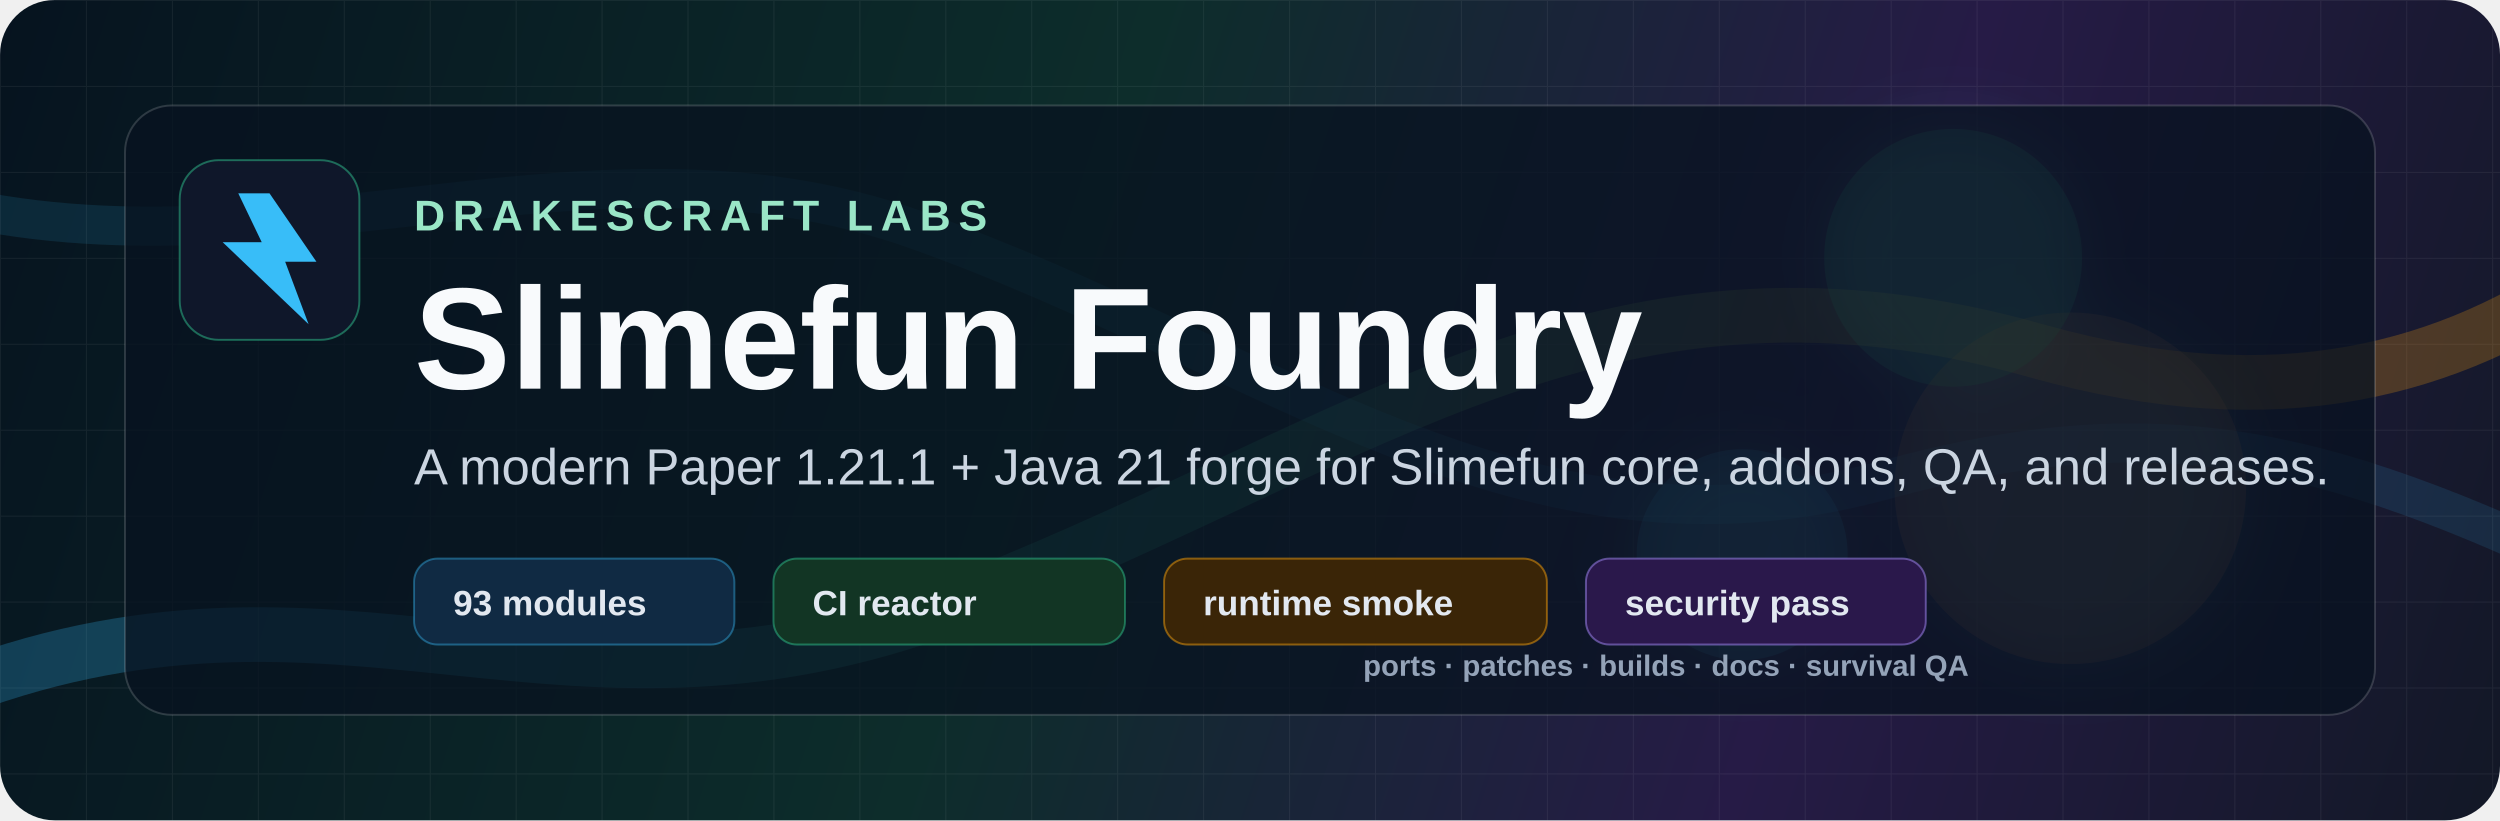
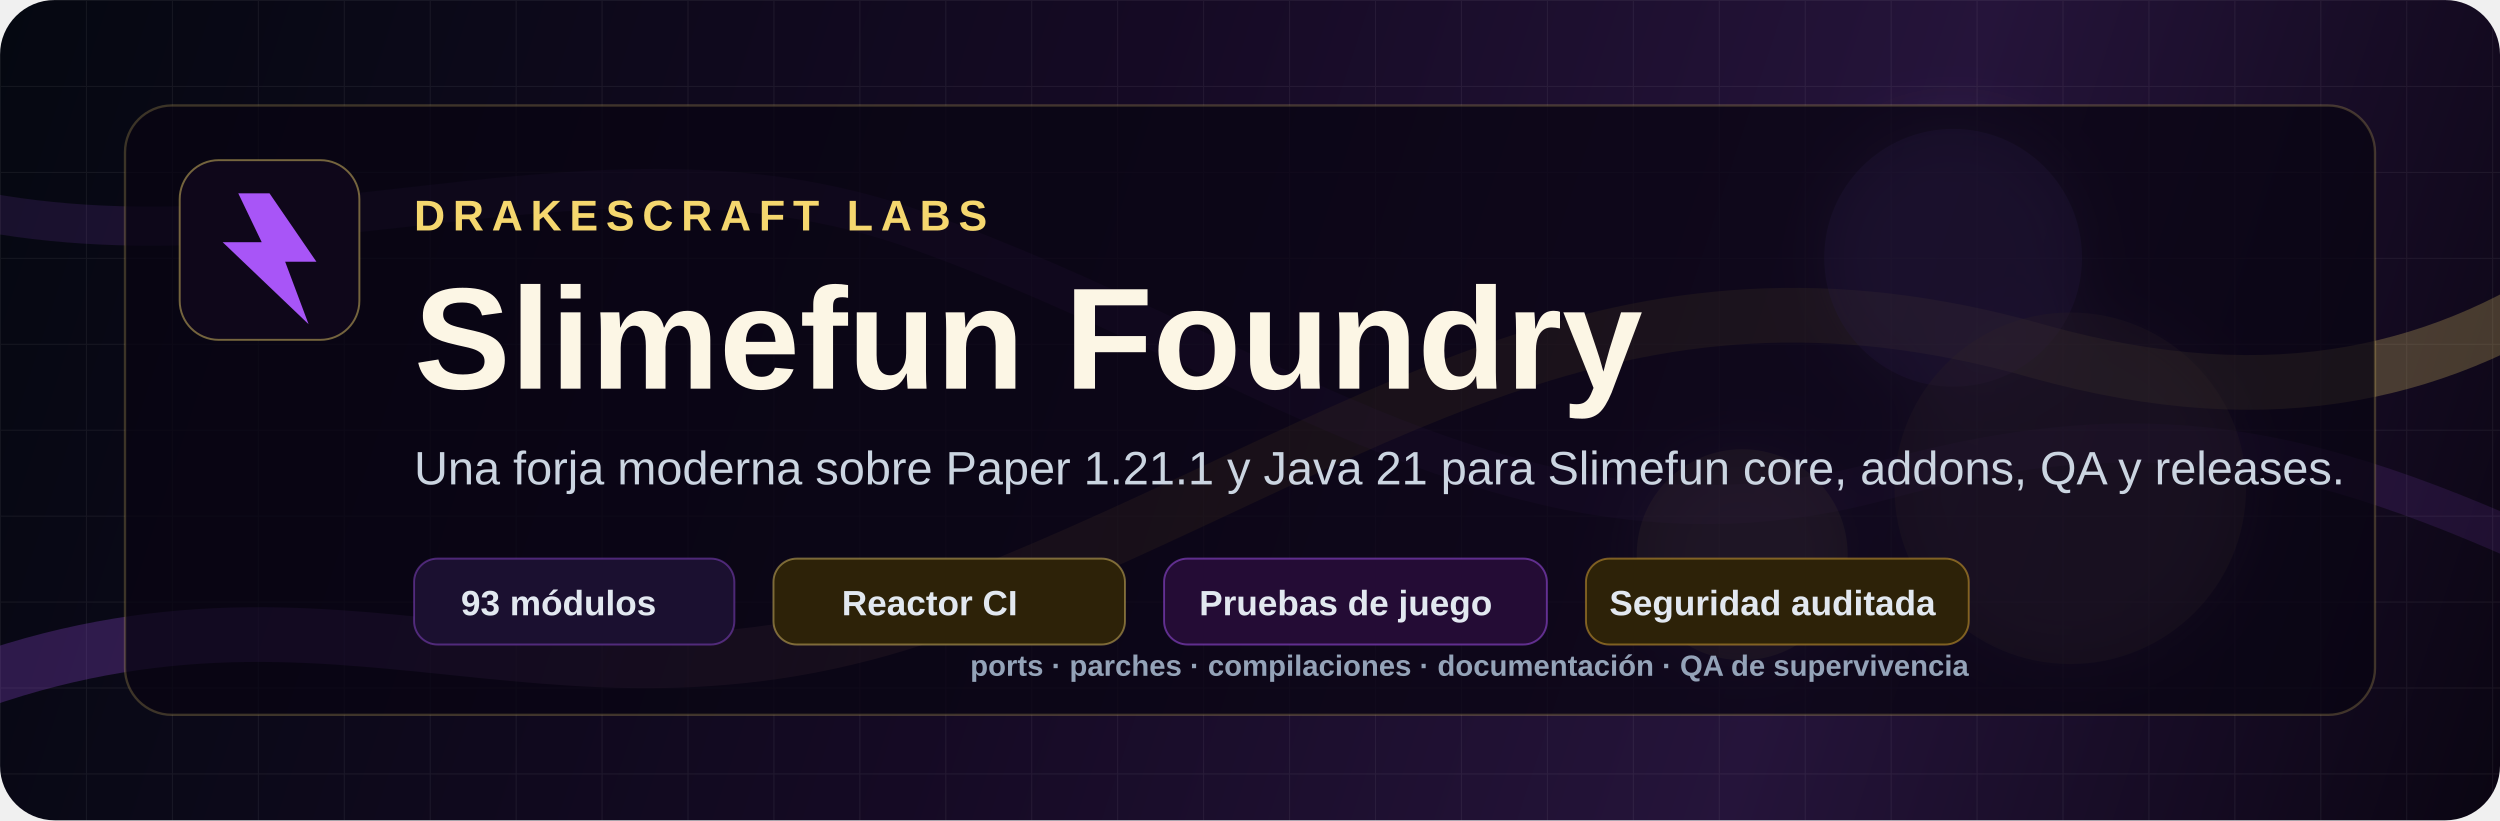
<svg xmlns="http://www.w3.org/2000/svg" width="1280" height="420" viewBox="0 0 1280 420" fill="none" role="img" aria-labelledby="title desc">
  <defs>
    <linearGradient id="bg" x1="0" y1="0" x2="1280" y2="420" gradientUnits="userSpaceOnUse">
-       <stop offset="0" stop-color="#06131f" />
-       <stop offset="0.42" stop-color="#0d2d2b" />
-       <stop offset="0.72" stop-color="#261b46" />
-       <stop offset="1" stop-color="#121826" />
+       <stop offset="0" stop-color="#050811" />
+       <stop offset="0.42" stop-color="#150a24" />
+       <stop offset="0.72" stop-color="#25143a" />
+       <stop offset="1" stop-color="#0a0512" />
    </linearGradient>
    <linearGradient id="slag" x1="260" y1="84" x2="1020" y2="334" gradientUnits="userSpaceOnUse">
-       <stop offset="0" stop-color="#38bdf8" />
-       <stop offset="0.5" stop-color="#34d399" />
-       <stop offset="1" stop-color="#f59e0b" />
+       <stop offset="0" stop-color="#a855f7" />
+       <stop offset="0.5" stop-color="#e0ab34" />
+       <stop offset="1" stop-color="#f5d76e" />
    </linearGradient>
    <filter id="softGlow" x="-40%" y="-40%" width="180%" height="180%">
      <feGaussianBlur stdDeviation="16" result="blur" />
-       <feColorMatrix in="blur" type="matrix" values="0 0 0 0 0.16 0 0 0 0 0.96 0 0 0 0 0.72 0 0 0 0.75 0" />
+       <feColorMatrix in="blur" type="matrix" values="0 0 0 0 0.62 0 0 0 0 0.33 0 0 0 0 1 0 0 0 0.75 0" />
      <feBlend in="SourceGraphic" />
    </filter>
    <pattern id="grid" width="44" height="44" patternUnits="userSpaceOnUse">
      <path d="M44 0H0V44" stroke="#ffffff" stroke-opacity="0.055" stroke-width="1" />
    </pattern>
    <style>
-       .panel { fill: rgba(8, 18, 32, 0.74); stroke: rgba(255,255,255,0.16); }
-       .eyebrow { font: 700 22px 'Segoe UI', Arial, sans-serif; letter-spacing: 4px; fill: #9ae6c7; }
-       .title { font: 800 74px 'Segoe UI', Arial, sans-serif; fill: #f8fafc; }
-       .subtitle { font: 500 26px 'Segoe UI', Arial, sans-serif; fill: #cbd5e1; }
+       .panel { fill: rgba(9, 5, 18, 0.74); stroke: rgba(245,215,110,0.22); stroke-width: 1.2; }
+       .eyebrow { font: 700 22px 'Segoe UI', Arial, sans-serif; letter-spacing: 4px; fill: #f5d76e; }
+       .title { font: 800 74px 'Segoe UI', Arial, sans-serif; fill: #fcf6e5; }
+       .subtitle { font: 500 24px 'Segoe UI', Arial, sans-serif; fill: #cbd5e1; }
      .badge { font: 700 18px 'Segoe UI', Arial, sans-serif; fill: #e2e8f0; }
      .small { font: 600 15px 'Segoe UI', Arial, sans-serif; fill: #94a3b8; }
      .pulse { animation: pulse 2.8s ease-in-out infinite; transform-origin: center; }
      .slide { animation: slide 7s linear infinite; }
      .flicker { animation: flicker 2.6s ease-in-out infinite; }
      @keyframes pulse { 0%,100% { opacity: .55; transform: scale(.985); } 50% { opacity: 1; transform: scale(1.015); } }
      @keyframes slide { from { transform: translateX(-220px); } to { transform: translateX(220px); } }
      @keyframes flicker { 0%,100% { opacity: .62; } 35% { opacity: 1; } 63% { opacity: .72; } }
    </style>
  </defs>
  <rect width="1280" height="420" rx="28" fill="url(#bg)" />
  <rect width="1280" height="420" rx="28" fill="url(#grid)" />
  <path class="slide" d="M-30 356C176 274 288 390 498 306C704 224 826 118 1044 180C1166 214 1254 190 1328 138" stroke="url(#slag)" stroke-opacity="0.24" stroke-width="28" />
-   <path class="slide" d="M-70 92C120 160 292 54 470 118C650 182 780 296 964 246C1110 206 1196 230 1348 304" stroke="#38bdf8" stroke-opacity="0.12" stroke-width="20" />
+   <path class="slide" d="M-70 92C120 160 292 54 470 118C650 182 780 296 964 246C1110 206 1196 230 1348 304" stroke="#a855f7" stroke-opacity="0.12" stroke-width="20" />
  <g filter="url(#softGlow)" class="pulse">
-     <circle cx="1000" cy="132" r="66" fill="#34d399" fill-opacity="0.2" />
-     <circle cx="1060" cy="250" r="90" fill="#f59e0b" fill-opacity="0.15" />
-     <circle cx="892" cy="284" r="54" fill="#38bdf8" fill-opacity="0.18" />
+     <circle cx="1000" cy="132" r="66" fill="#8b5cf6" fill-opacity="0.2" />
+     <circle cx="1060" cy="250" r="90" fill="#c9a227" fill-opacity="0.15" />
+     <circle cx="892" cy="284" r="54" fill="#f5d76e" fill-opacity="0.18" />
  </g>
  <g transform="translate(64 54)">
    <rect class="panel" width="1152" height="312" rx="24" />
-     <rect x="28" y="28" width="92" height="92" rx="20" fill="#0f172a" stroke="#34d399" stroke-opacity="0.45" />
+     <rect x="28" y="28" width="92" height="92" rx="20" fill="#0f071a" stroke="#f5d76e" stroke-opacity="0.45" />
    <path class="flicker" d="M74 45L98 80H82L94 112L50 70H70L58 45H74Z" fill="url(#slag)" />
    <text x="148" y="64" class="eyebrow">DRAKESCRAFT LABS</text>
    <text x="148" y="145" class="title">Slimefun Foundry</text>
-     <text x="148" y="194" class="subtitle">A modern Paper 1.21.1 + Java 21 forge for Slimefun core, addons, QA, and releases.</text>
+     <text x="148" y="194" class="subtitle">Una forja moderna sobre Paper 1.21.1 y Java 21 para Slimefun core, addons, QA y releases.</text>
    <g transform="translate(148 232)">
-       <rect width="164" height="44" rx="12" fill="#102a43" stroke="#38bdf8" stroke-opacity="0.4" />
-       <text x="20" y="29" class="badge">93 modules</text>
-       <rect x="184" width="180" height="44" rx="12" fill="#123524" stroke="#34d399" stroke-opacity="0.44" />
-       <text x="204" y="29" class="badge">CI reactor</text>
-       <rect x="384" width="196" height="44" rx="12" fill="#3a2507" stroke="#f59e0b" stroke-opacity="0.5" />
-       <text x="404" y="29" class="badge">runtime smoke</text>
-       <rect x="600" width="174" height="44" rx="12" fill="#2a184b" stroke="#a78bfa" stroke-opacity="0.5" />
-       <text x="620" y="29" class="badge">security pass</text>
+       <rect width="164" height="44" rx="12" fill="#1b1030" stroke="#a855f7" stroke-opacity="0.4" />
+       <text x="24" y="29" class="badge">93 módulos</text>
+       <rect x="184" width="180" height="44" rx="12" fill="#2d2208" stroke="#f5d76e" stroke-opacity="0.44" />
+       <text x="219" y="29" class="badge">Reactor CI</text>
+       <rect x="384" width="196" height="44" rx="12" fill="#240c35" stroke="#a855f7" stroke-opacity="0.5" />
+       <text x="402" y="29" class="badge">Pruebas de juego</text>
+       <rect x="600" width="196" height="44" rx="12" fill="#2d2208" stroke="#e0ab34" stroke-opacity="0.5" />
+       <text x="612" y="29" class="badge">Seguridad auditada</text>
    </g>
-     <text x="944" y="292" text-anchor="end" class="small">ports · patches · builds · docs · survival QA</text>
+     <text x="944" y="292" text-anchor="end" class="small">ports · parches · compilaciones · documentación · QA de supervivencia</text>
  </g>
</svg>
